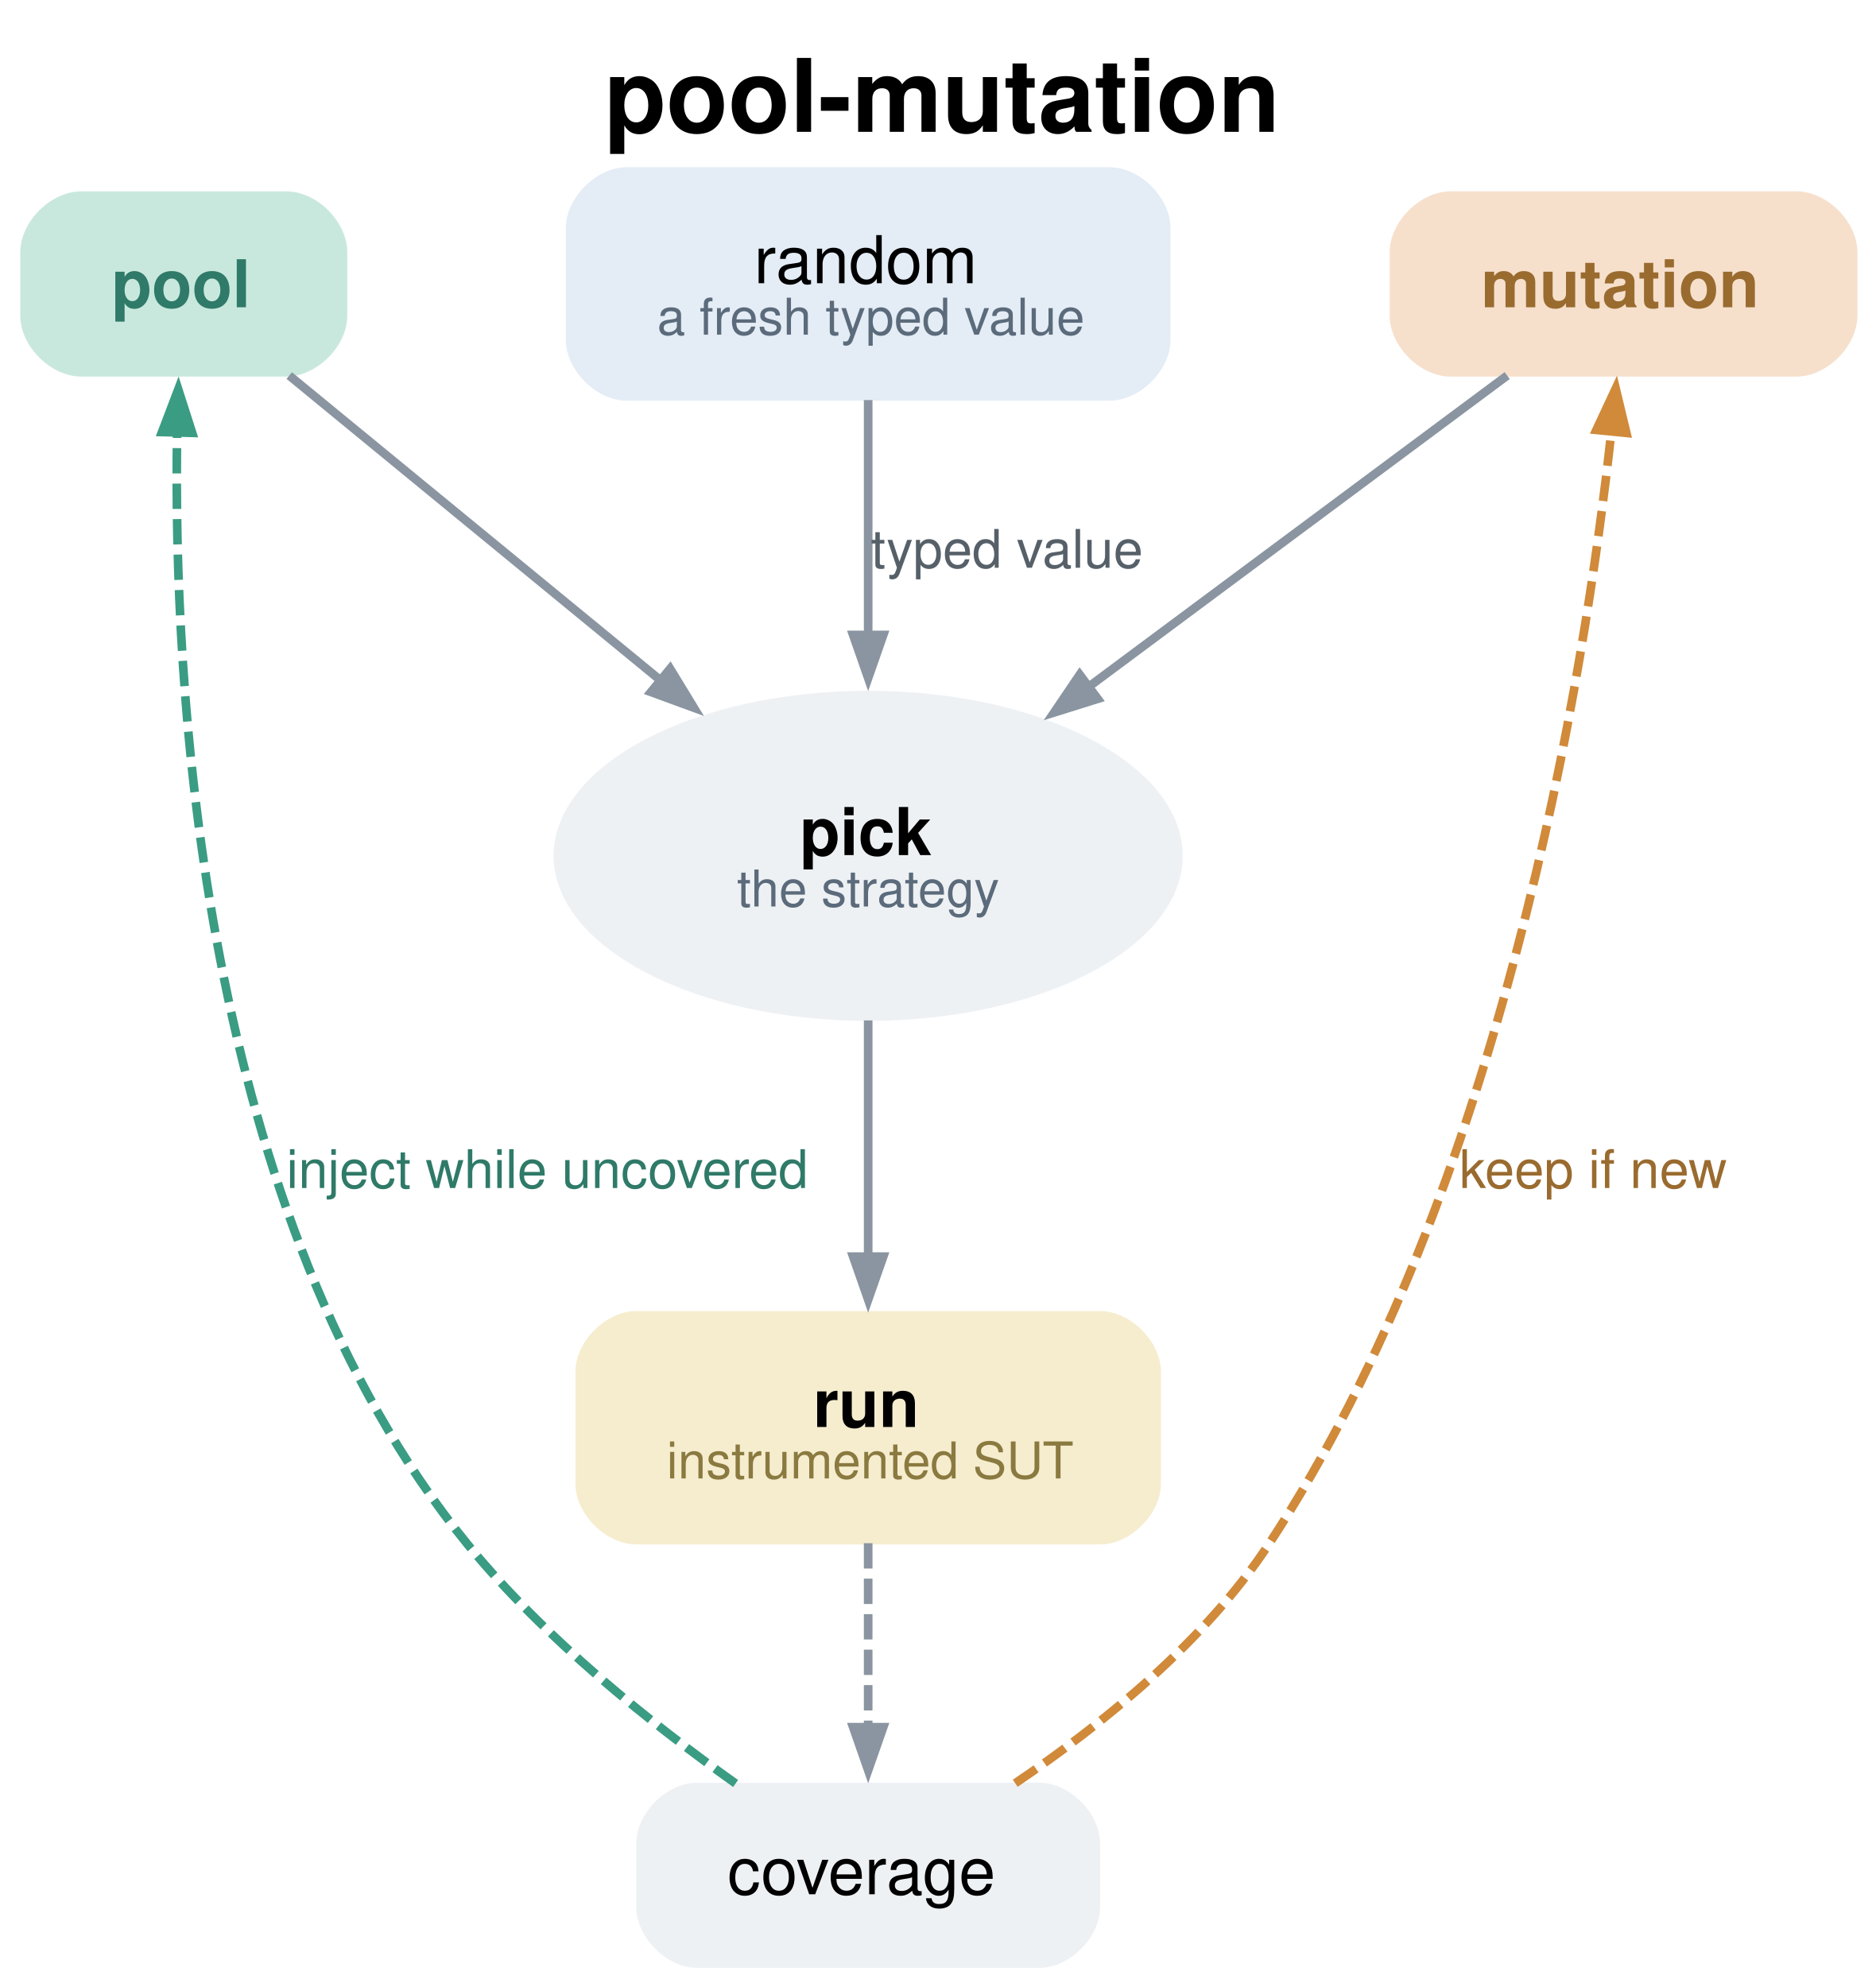
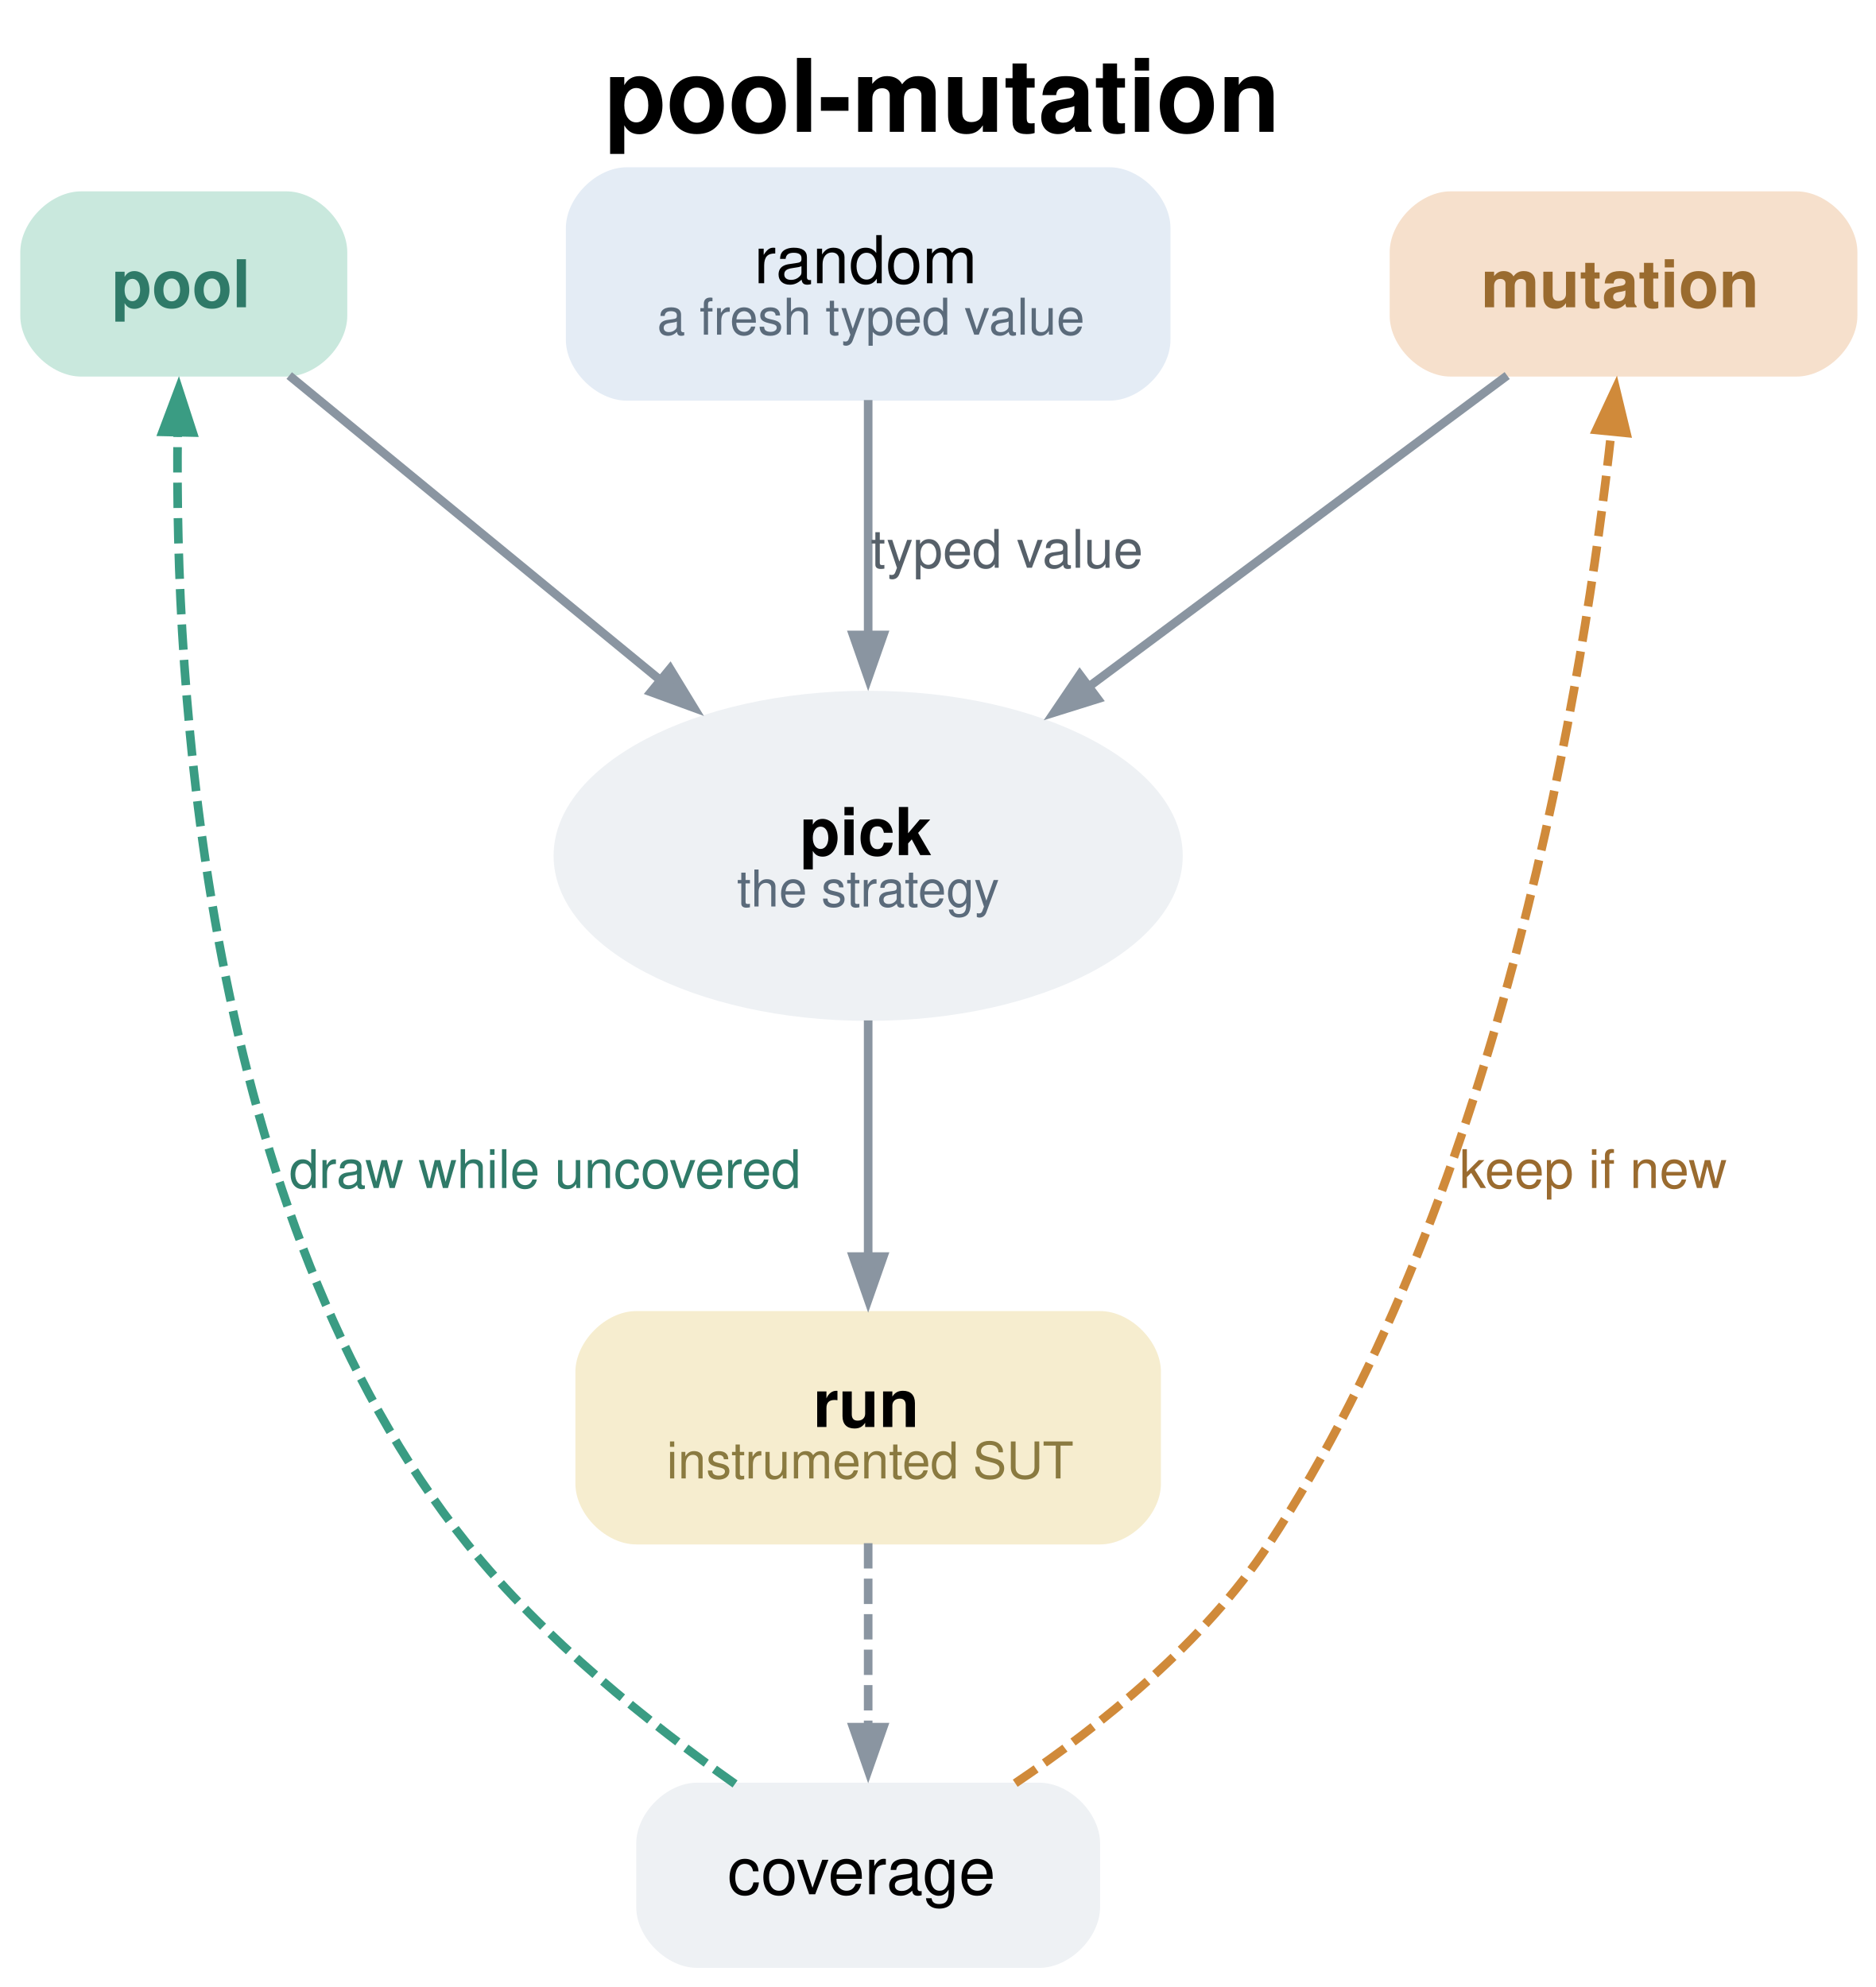
<svg xmlns="http://www.w3.org/2000/svg" width="370pt" height="392pt" viewBox="0.00 0.00 370.00 392.00">
  <g id="graph0" class="graph" transform="scale(1 1) rotate(0) translate(4 388.23)">
    <polygon fill="white" stroke="none" points="-4,4 -4,-388.23 366.38,-388.23 366.38,4 -4,4" />
    <text xml:space="preserve" text-anchor="start" x="115.19" y="-362.23" font-family="Helvetica,sans-Serif" font-weight="bold" font-size="20.00">pool-mutation</text>
    <g id="node1" class="node">
      <path fill="#e4ecf5" stroke="black" stroke-width="0" d="M214.88,-355.23C214.88,-355.23 119.62,-355.23 119.62,-355.23 113.62,-355.23 107.62,-349.23 107.62,-343.23 107.62,-343.23 107.62,-321.19 107.62,-321.19 107.62,-315.19 113.62,-309.19 119.62,-309.19 119.62,-309.19 214.88,-309.19 214.88,-309.19 220.88,-309.19 226.88,-315.19 226.88,-321.19 226.88,-321.19 226.88,-343.23 226.88,-343.23 226.88,-349.23 220.88,-355.23 214.88,-355.23" />
      <text xml:space="preserve" text-anchor="start" x="144.75" y="-332.36" font-family="Helvetica,sans-Serif" font-size="13.00">random</text>
      <text xml:space="preserve" text-anchor="start" x="125.62" y="-322.21" font-family="Helvetica,sans-Serif" font-size="10.00" fill="#5b6b7b">a fresh typed value</text>
    </g>
    <g id="node4" class="node">
      <ellipse fill="#eef1f4" stroke="black" stroke-width="0" cx="167.25" cy="-219.39" rx="62.05" ry="32.56" />
      <text xml:space="preserve" text-anchor="start" x="153.75" y="-219.54" font-family="Helvetica,sans-Serif" font-weight="bold" font-size="13.00">pick</text>
      <text xml:space="preserve" text-anchor="start" x="141.38" y="-209.39" font-family="Helvetica,sans-Serif" font-size="10.00" fill="#5b6b7b">the strategy</text>
    </g>
    <g id="edge1" class="edge">
      <path fill="none" stroke="#8a95a1" stroke-width="1.7" d="M167.25,-309.31C167.25,-295.99 167.25,-278.52 167.25,-262.6" />
      <polygon fill="#8a95a1" stroke="#8a95a1" stroke-width="1.7" points="170.23,-262.96 167.25,-254.46 164.28,-262.96 170.23,-262.96" />
      <text xml:space="preserve" text-anchor="middle" x="194.62" y="-276.22" font-family="Helvetica,sans-Serif" font-size="10.50" fill="#566069">typed value</text>
    </g>
    <g id="node2" class="node">
      <path fill="#c9e8dd" stroke="black" stroke-width="0" d="M52.5,-350.48C52.5,-350.48 12,-350.48 12,-350.48 6,-350.48 0,-344.48 0,-338.48 0,-338.48 0,-325.94 0,-325.94 0,-319.94 6,-313.94 12,-313.94 12,-313.94 52.5,-313.94 52.5,-313.94 58.5,-313.94 64.5,-319.94 64.5,-325.94 64.5,-325.94 64.5,-338.48 64.5,-338.48 64.5,-344.48 58.5,-350.48 52.5,-350.48" />
      <text xml:space="preserve" text-anchor="start" x="18" y="-327.61" font-family="Helvetica,sans-Serif" font-weight="bold" font-size="13.00" fill="#2f7a68">pool</text>
    </g>
    <g id="edge2" class="edge">
      <path fill="none" stroke="#8a95a1" stroke-width="1.7" d="M53.05,-314.14C72.57,-298.11 102.3,-273.7 126.54,-253.81" />
      <polygon fill="#8a95a1" stroke="#8a95a1" stroke-width="1.7" points="128.18,-256.3 132.87,-248.61 124.41,-251.71 128.18,-256.3" />
    </g>
    <g id="node3" class="node">
      <path fill="#f6e0cc" stroke="black" stroke-width="0" d="M350.38,-350.48C350.38,-350.48 282.12,-350.48 282.12,-350.48 276.12,-350.48 270.12,-344.48 270.12,-338.48 270.12,-338.48 270.12,-325.94 270.12,-325.94 270.12,-319.94 276.12,-313.94 282.12,-313.94 282.12,-313.94 350.38,-313.94 350.38,-313.94 356.38,-313.94 362.38,-319.94 362.38,-325.94 362.38,-325.94 362.38,-338.48 362.38,-338.48 362.38,-344.48 356.38,-350.48 350.38,-350.48" />
      <text xml:space="preserve" text-anchor="start" x="288.12" y="-327.61" font-family="Helvetica,sans-Serif" font-weight="bold" font-size="13.00" fill="#9a6b2f">mutation</text>
    </g>
    <g id="edge3" class="edge">
      <path fill="none" stroke="#8a95a1" stroke-width="1.7" d="M293.3,-314.14C271.37,-297.83 237.75,-272.82 210.75,-252.74" />
      <polygon fill="#8a95a1" stroke="#8a95a1" stroke-width="1.7" points="212.53,-250.36 203.93,-247.67 208.98,-255.13 212.53,-250.36" />
    </g>
    <g id="node5" class="node">
      <path fill="#f6edcf" stroke="black" stroke-width="0" d="M213,-129.58C213,-129.58 121.5,-129.58 121.5,-129.58 115.5,-129.58 109.5,-123.58 109.5,-117.58 109.5,-117.58 109.5,-95.54 109.5,-95.54 109.5,-89.54 115.5,-83.54 121.5,-83.54 121.5,-83.54 213,-83.54 213,-83.54 219,-83.54 225,-89.54 225,-95.54 225,-95.54 225,-117.58 225,-117.58 225,-123.58 219,-129.58 213,-129.58" />
      <text xml:space="preserve" text-anchor="start" x="156.38" y="-106.71" font-family="Helvetica,sans-Serif" font-weight="bold" font-size="13.00">run</text>
      <text xml:space="preserve" text-anchor="start" x="127.5" y="-96.56" font-family="Helvetica,sans-Serif" font-size="10.00" fill="#8a7a40">instrumented SUT</text>
    </g>
    <g id="edge4" class="edge">
      <path fill="none" stroke="#8a95a1" stroke-width="1.7" d="M167.25,-186.92C167.25,-172.24 167.25,-154.77 167.25,-139.97" />
      <polygon fill="#8a95a1" stroke="#8a95a1" stroke-width="1.7" points="170.23,-140.33 167.25,-131.83 164.28,-140.33 170.23,-140.33" />
    </g>
    <g id="node6" class="node">
      <path fill="#eef1f4" stroke="black" stroke-width="0" d="M201,-36.54C201,-36.54 133.5,-36.54 133.5,-36.54 127.5,-36.54 121.5,-30.54 121.5,-24.54 121.5,-24.54 121.5,-12 121.5,-12 121.5,-6 127.5,0 133.5,0 133.5,0 201,0 201,0 207,0 213,-6 213,-12 213,-12 213,-24.54 213,-24.54 213,-30.54 207,-36.54 201,-36.54" />
      <text xml:space="preserve" text-anchor="start" x="139.5" y="-14.52" font-family="Helvetica,sans-Serif" font-size="13.00">coverage</text>
    </g>
    <g id="edge5" class="edge">
      <path fill="none" stroke="#8a95a1" stroke-width="1.7" stroke-dasharray="5,2" d="M167.25,-83.79C167.25,-72.66 167.25,-59 167.25,-47.12" />
      <polygon fill="#8a95a1" stroke="#8a95a1" stroke-width="1.7" points="170.23,-47.49 167.25,-38.99 164.28,-47.49 170.23,-47.49" />
    </g>
    <g id="edge6" class="edge">
-       <path fill="none" stroke="#3a9c83" stroke-width="1.7" stroke-dasharray="5,2" d="M141.1,-36.38C124.48,-48.18 103.34,-65.04 88.25,-83.54 35.37,-148.37 30.12,-253.2 30.94,-303.09" />
-       <polygon fill="#3a9c83" stroke="#3a9c83" stroke-width="1.7" points="27.96,-302.99 31.16,-311.4 33.91,-302.83 27.96,-302.99" />
-       <text xml:space="preserve" text-anchor="middle" x="103.96" y="-153.86" font-family="Helvetica,sans-Serif" font-size="10.50" fill="#2f7a68">inject while uncovered</text>
+       <path fill="none" stroke="#3a9c83" stroke-width="1.7" stroke-dasharray="5,2" d="M140.99,-36.29C124.33,-48.06 103.18,-64.91 88.25,-83.54 35.93,-148.82 30.41,-253.43 31.05,-303.18" />
+       <polygon fill="#3a9c83" stroke="#3a9c83" stroke-width="1.7" points="28.07,-303.03 31.24,-311.46 34.02,-302.9 28.07,-303.03" />
+       <text xml:space="preserve" text-anchor="middle" x="103.52" y="-153.86" font-family="Helvetica,sans-Serif" font-size="10.50" fill="#2f7a68">draw while uncovered</text>
    </g>
    <g id="edge7" class="edge">
      <path fill="none" stroke="#d08a3a" stroke-width="1.7" stroke-dasharray="5,2" d="M196.26,-36.43C213.14,-47.81 233.52,-64.19 246.25,-83.54 292.51,-153.9 308.6,-254.89 313.86,-303.28" />
      <polygon fill="#d08a3a" stroke="#d08a3a" stroke-width="1.7" points="310.89,-303.41 314.7,-311.57 316.81,-302.82 310.89,-303.41" />
      <text xml:space="preserve" text-anchor="middle" x="310.26" y="-153.86" font-family="Helvetica,sans-Serif" font-size="10.50" fill="#9a6b2f">keep if new</text>
    </g>
  </g>
</svg>
